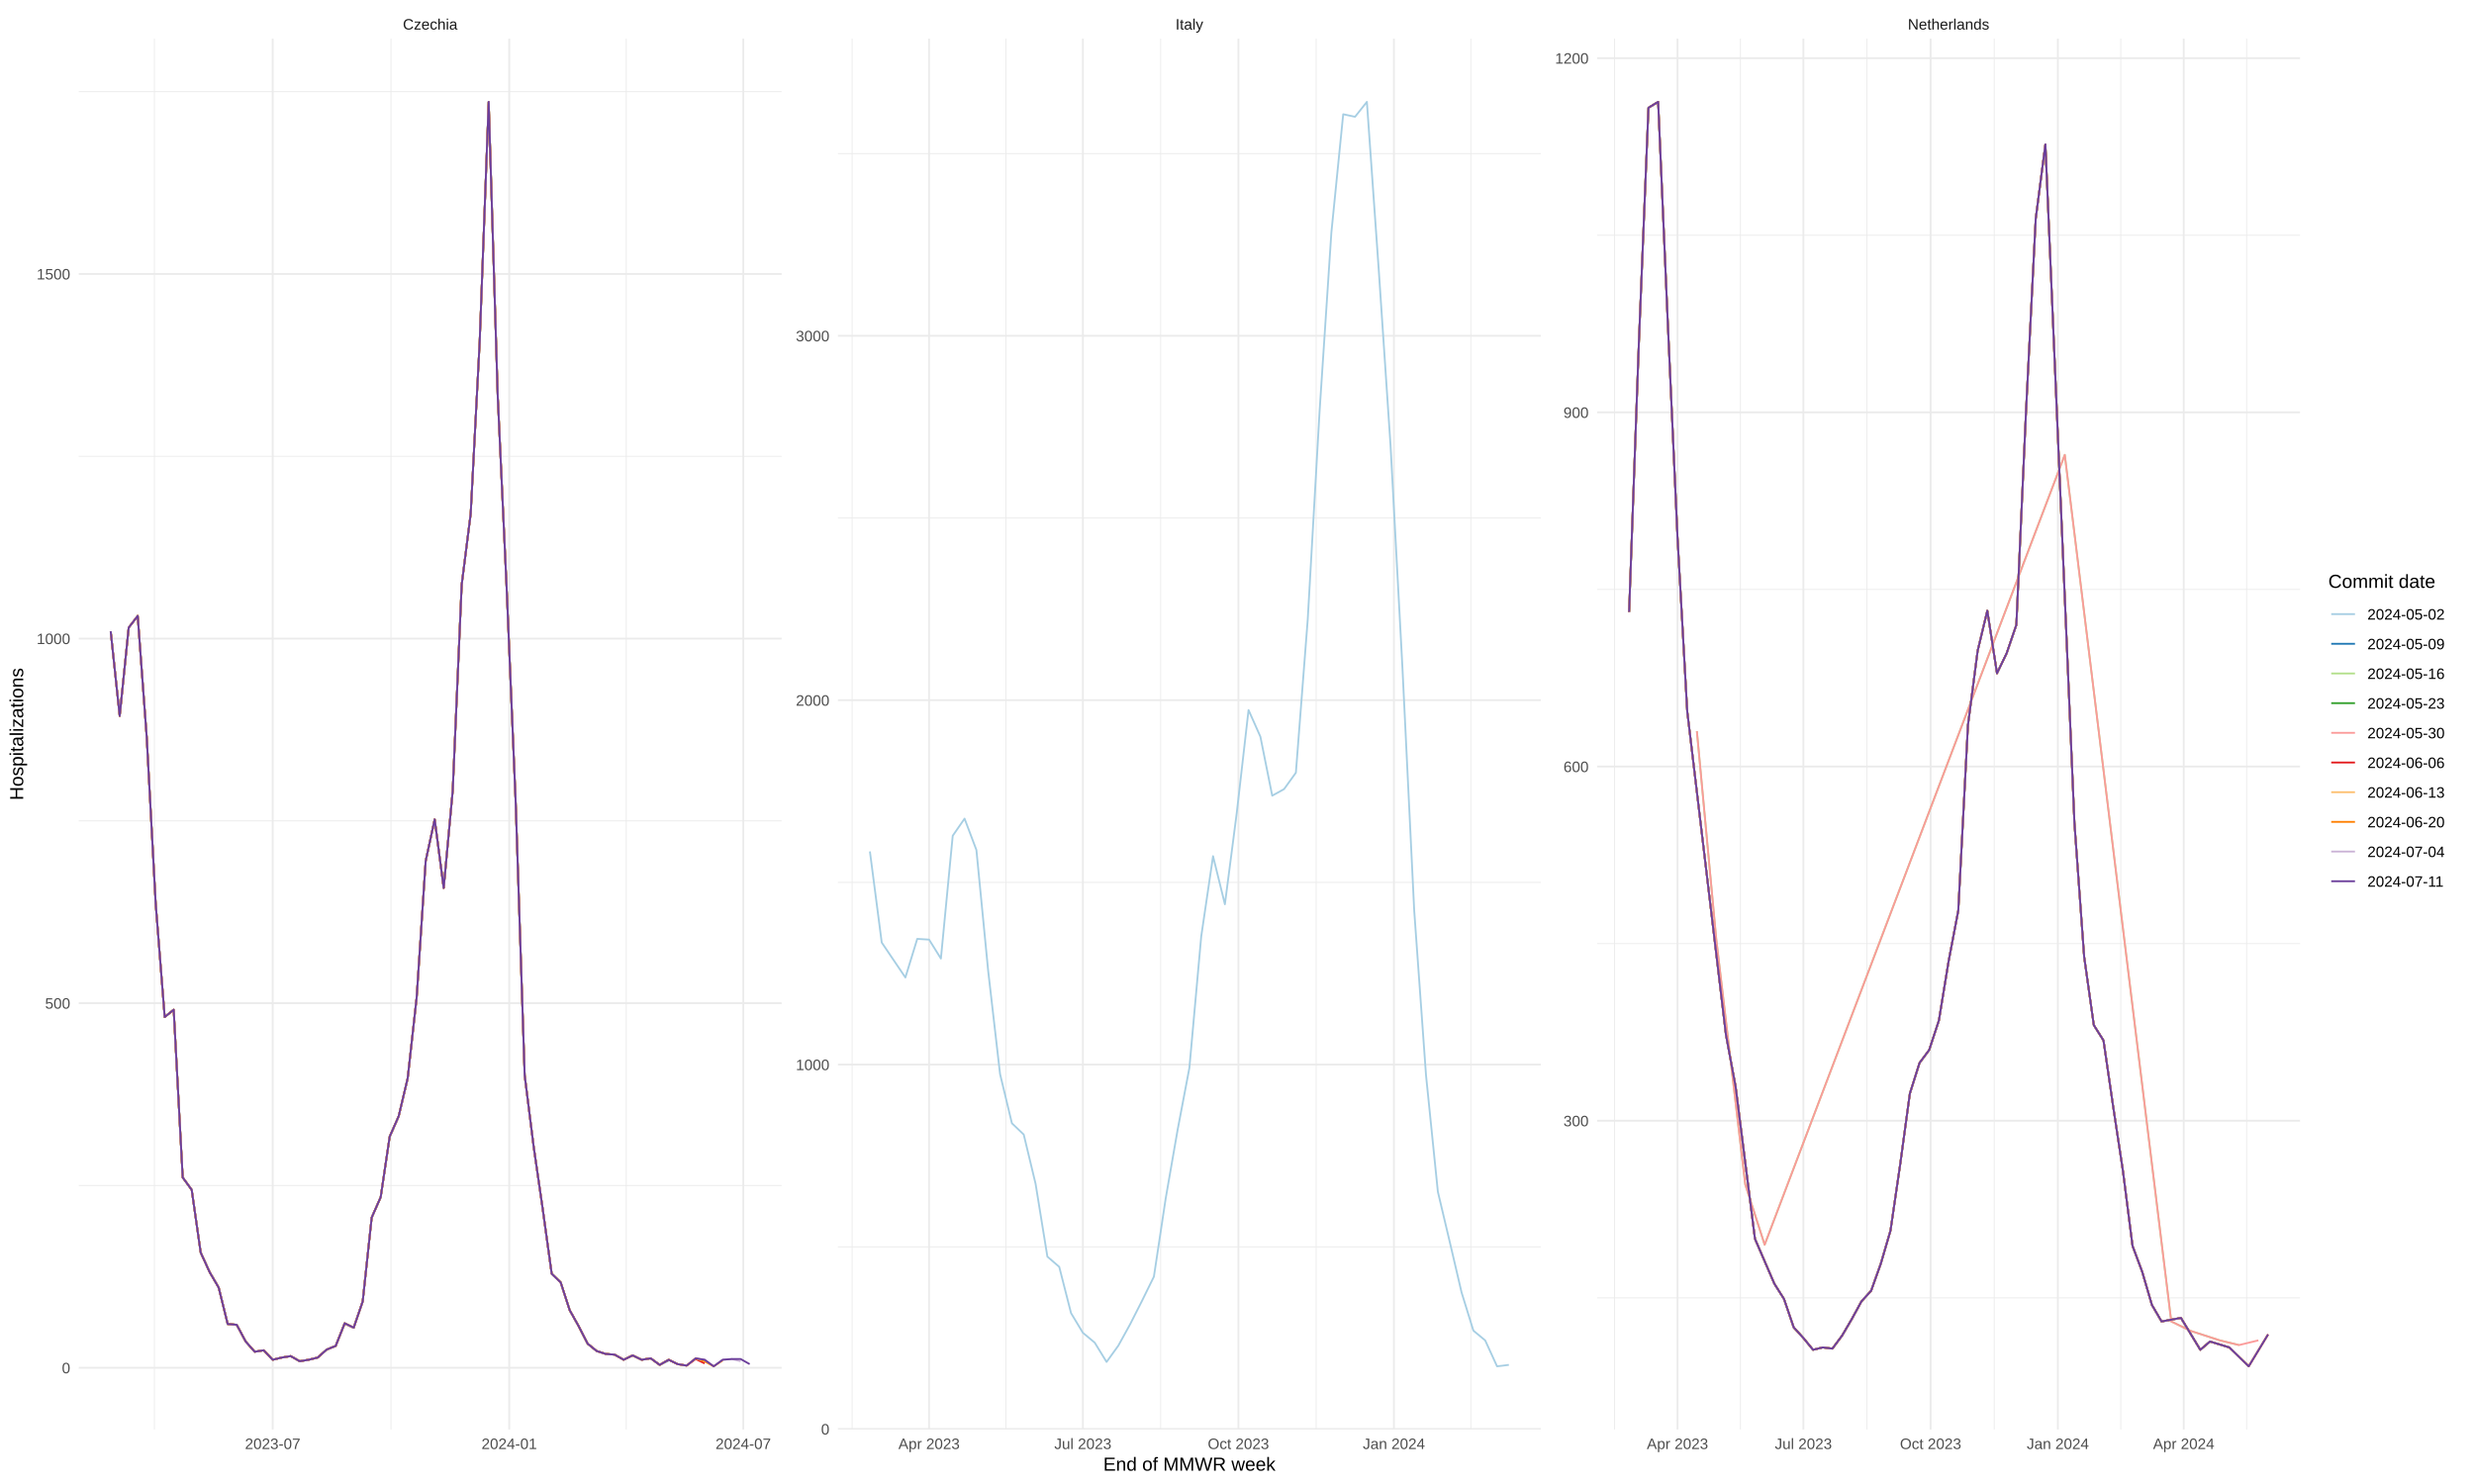
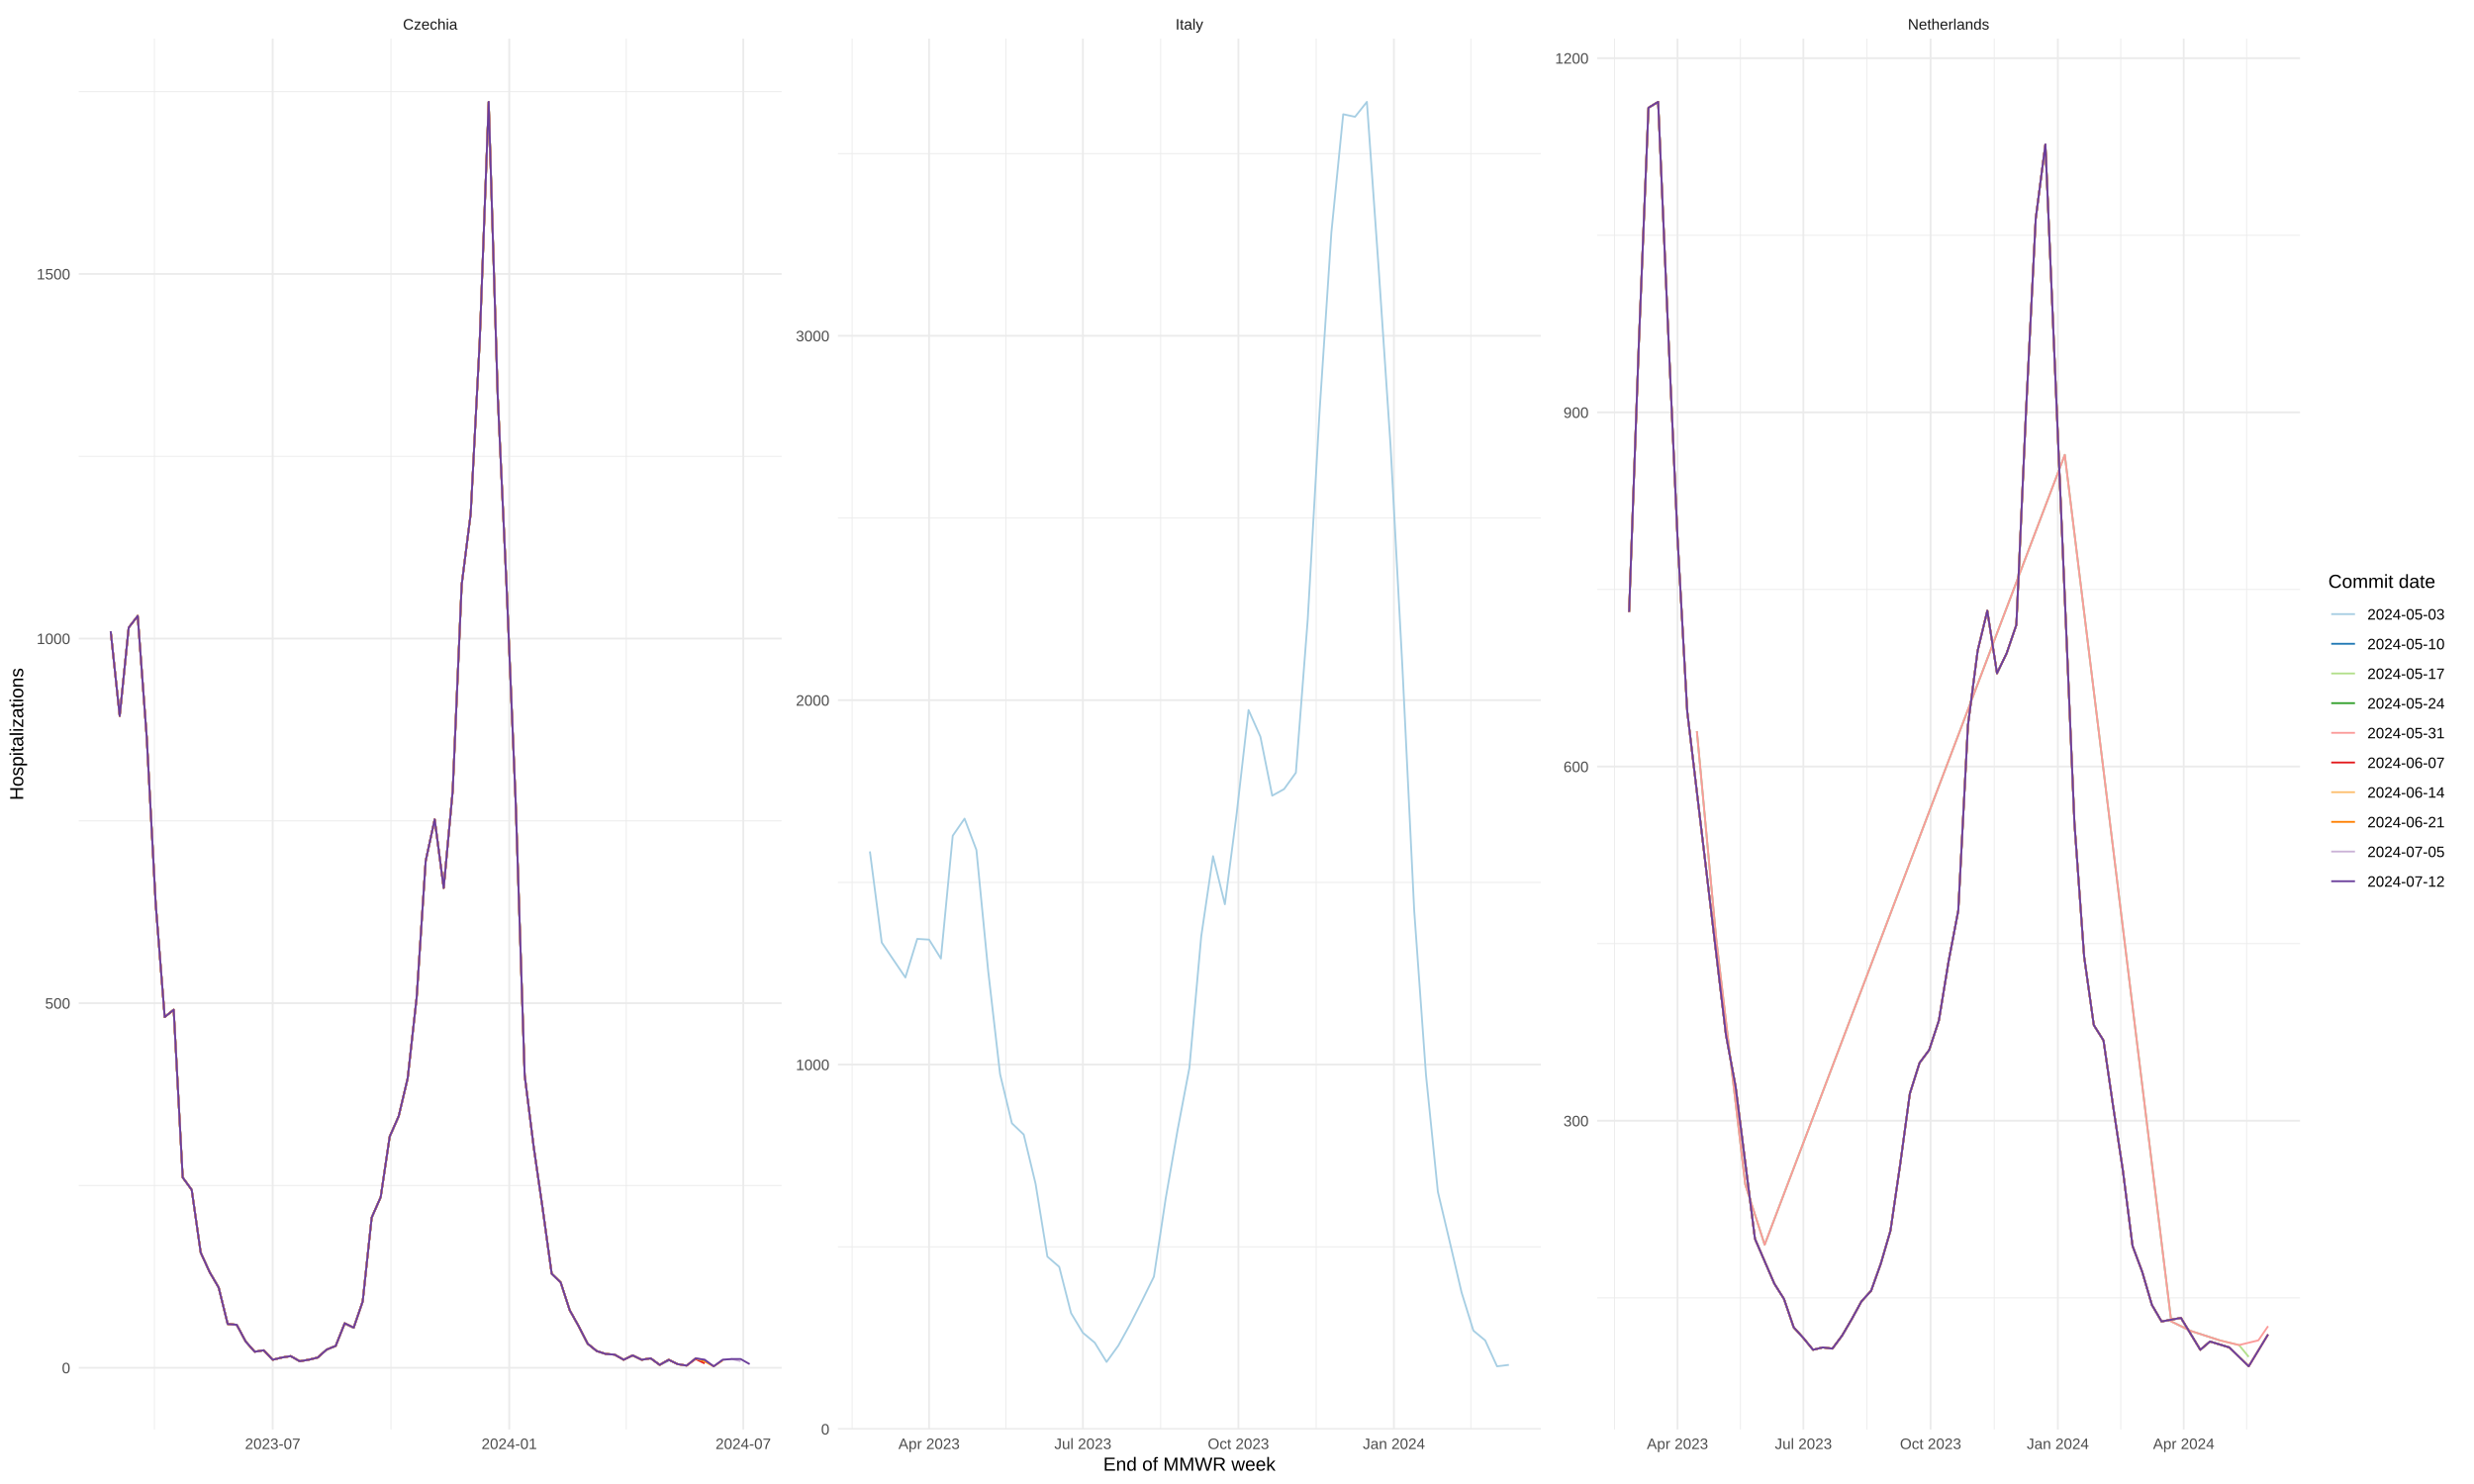
<svg xmlns="http://www.w3.org/2000/svg" class="svglite" width="1440.00pt" height="864.00pt" viewBox="0 0 1440.00 864.00">
  <defs>
    <style type="text/css">
    .svglite line, .svglite polyline, .svglite polygon, .svglite path, .svglite rect, .svglite circle {
      fill: none;
      stroke: #000000;
      stroke-linecap: round;
      stroke-linejoin: round;
      stroke-miterlimit: 10.00;
    }
    .svglite text {
      white-space: pre;
    }
  </style>
  </defs>
  <rect width="100%" height="100%" style="stroke: none; fill: none;" />
  <defs>
    <clipPath id="cpMC4wMHwxNDQwLjAwfDAuMDB8ODY0LjAw">
      <rect x="0.00" y="0.00" width="1440.00" height="864.00" />
    </clipPath>
  </defs>
  <g clip-path="url(#cpMC4wMHwxNDQwLjAwfDAuMDB8ODY0LjAw)">
</g>
  <defs>
    <clipPath id="cpNDUuODR8NDU0Ljk1fDIyLjQ5fDgzMi4yOQ==">
      <rect x="45.84" y="22.49" width="409.11" height="809.80" />
    </clipPath>
  </defs>
  <g clip-path="url(#cpNDUuODR8NDU0Ljk1fDIyLjQ5fDgzMi4yOQ==)">
    <polyline points="45.84,690.19 454.95,690.19 " style="stroke-width: 0.53; stroke: #EBEBEB; stroke-linecap: butt;" />
    <polyline points="45.84,477.92 454.95,477.92 " style="stroke-width: 0.53; stroke: #EBEBEB; stroke-linecap: butt;" />
    <polyline points="45.84,265.64 454.95,265.64 " style="stroke-width: 0.53; stroke: #EBEBEB; stroke-linecap: butt;" />
    <polyline points="45.84,53.36 454.95,53.36 " style="stroke-width: 0.53; stroke: #EBEBEB; stroke-linecap: butt;" />
    <polyline points="89.88,832.29 89.88,22.49 " style="stroke-width: 0.53; stroke: #EBEBEB; stroke-linecap: butt;" />
    <polyline points="227.57,832.29 227.57,22.49 " style="stroke-width: 0.53; stroke: #EBEBEB; stroke-linecap: butt;" />
    <polyline points="364.51,832.29 364.51,22.49 " style="stroke-width: 0.53; stroke: #EBEBEB; stroke-linecap: butt;" />
    <polyline points="45.84,796.33 454.95,796.33 " style="stroke-width: 1.07; stroke: #EBEBEB; stroke-linecap: butt;" />
    <polyline points="45.84,584.06 454.95,584.06 " style="stroke-width: 1.07; stroke: #EBEBEB; stroke-linecap: butt;" />
    <polyline points="45.84,371.78 454.95,371.78 " style="stroke-width: 1.07; stroke: #EBEBEB; stroke-linecap: butt;" />
    <polyline points="45.84,159.50 454.95,159.50 " style="stroke-width: 1.07; stroke: #EBEBEB; stroke-linecap: butt;" />
    <polyline points="158.72,832.29 158.72,22.49 " style="stroke-width: 1.07; stroke: #EBEBEB; stroke-linecap: butt;" />
    <polyline points="296.41,832.29 296.41,22.49 " style="stroke-width: 1.07; stroke: #EBEBEB; stroke-linecap: butt;" />
    <polyline points="432.61,832.29 432.61,22.49 " style="stroke-width: 1.07; stroke: #EBEBEB; stroke-linecap: butt;" />
    <polyline points="64.43,367.53 69.67,416.78 74.91,365.41 80.15,358.61 85.39,429.09 90.63,526.32 95.86,592.12 101.10,587.88 106.34,685.52 111.58,692.74 116.82,729.25 122.06,740.72 127.29,749.63 132.53,770.86 137.77,771.29 143.01,781.05 148.25,786.99 153.48,786.15 158.72,791.66 163.96,790.39 169.20,789.54 174.44,792.51 179.68,791.66 184.91,790.39 190.15,785.72 195.39,783.60 200.63,770.44 205.87,772.98 211.11,757.70 216.34,708.88 221.58,696.99 226.82,661.75 232.06,649.86 237.30,627.78 242.53,580.66 247.77,501.27 253.01,477.07 258.25,516.97 263.49,460.51 268.73,340.36 273.96,299.18 279.20,198.98 284.44,59.30 289.68,229.97 294.92,342.91 300.16,467.30 305.39,626.09 310.63,667.69 315.87,703.78 321.11,741.57 326.35,746.66 331.59,762.79 336.82,772.13 342.06,782.32 347.30,786.57 352.54,788.27 357.78,788.69 363.01,791.66 368.25,789.12 373.49,791.66 378.73,790.82 383.97,794.64 " style="stroke-width: 1.07; stroke: #A6CEE3; stroke-linecap: butt;" />
    <polyline points="64.43,367.53 69.67,416.78 74.91,365.41 80.15,358.61 85.39,429.09 90.63,526.32 95.86,592.12 101.10,587.88 106.34,685.52 111.58,692.74 116.82,729.25 122.06,740.72 127.29,749.63 132.53,770.86 137.77,771.29 143.01,781.05 148.25,786.99 153.48,786.15 158.72,791.66 163.96,790.39 169.20,789.54 174.44,792.51 179.68,791.66 184.91,790.39 190.15,785.72 195.39,783.60 200.63,770.44 205.87,772.98 211.11,757.70 216.34,708.88 221.58,696.99 226.82,661.75 232.06,649.86 237.30,627.78 242.53,580.66 247.77,501.27 253.01,477.07 258.25,516.97 263.49,460.51 268.73,340.36 273.96,299.18 279.20,198.98 284.44,59.30 289.68,229.97 294.92,342.91 300.16,467.30 305.39,626.09 310.63,667.69 315.87,703.78 321.11,741.57 326.35,746.66 331.59,762.79 336.82,772.13 342.06,782.32 347.30,786.57 352.54,788.27 357.78,788.69 363.01,791.66 368.25,789.12 373.49,791.66 378.73,790.82 383.97,794.64 389.21,792.09 " style="stroke-width: 1.07; stroke: #1F78B4; stroke-linecap: butt;" />
    <polyline points="64.43,367.53 69.67,416.78 74.91,365.41 80.15,358.61 85.39,429.09 90.63,526.32 95.86,592.12 101.10,587.88 106.34,685.52 111.58,692.74 116.82,729.25 122.06,740.72 127.29,749.63 132.53,770.86 137.77,771.29 143.01,781.05 148.25,786.99 153.48,786.15 158.72,791.66 163.96,790.39 169.20,789.54 174.44,792.51 179.68,791.66 184.91,790.39 190.15,785.72 195.39,783.60 200.63,770.44 205.87,772.98 211.11,757.70 216.34,708.88 221.58,696.99 226.82,661.75 232.06,649.86 237.30,627.78 242.53,580.66 247.77,501.27 253.01,477.07 258.25,516.97 263.49,460.51 268.73,340.36 273.96,299.18 279.20,198.98 284.44,59.30 289.68,229.97 294.92,342.91 300.16,467.30 305.39,626.09 310.63,667.69 315.87,703.78 321.11,741.57 326.35,746.66 331.59,762.79 336.82,772.13 342.06,782.32 347.30,786.57 352.54,788.27 357.78,788.69 363.01,791.66 368.25,789.12 373.49,791.66 378.73,790.82 383.97,794.64 389.21,791.66 394.44,794.21 " style="stroke-width: 1.07; stroke: #B2DF8A; stroke-linecap: butt;" />
    <polyline points="64.43,367.53 69.67,416.78 74.91,365.41 80.15,358.61 85.39,429.09 90.63,526.32 95.86,592.12 101.10,587.88 106.34,685.52 111.58,692.74 116.82,729.25 122.06,740.72 127.29,749.63 132.53,770.86 137.77,771.29 143.01,781.05 148.25,786.99 153.48,786.15 158.72,791.66 163.96,790.39 169.20,789.54 174.44,792.51 179.68,791.66 184.91,790.39 190.15,785.72 195.39,783.60 200.63,770.44 205.87,772.98 211.11,757.70 216.34,708.88 221.58,696.99 226.82,661.75 232.06,649.86 237.30,627.78 242.53,580.66 247.77,501.27 253.01,477.07 258.25,516.97 263.49,460.51 268.73,340.36 273.96,299.18 279.20,198.98 284.44,59.30 289.68,229.97 294.92,342.91 300.16,467.30 305.39,626.09 310.63,667.69 315.87,703.78 321.11,741.57 326.35,746.66 331.59,762.79 336.82,772.13 342.06,782.32 347.30,786.57 352.54,788.27 357.78,788.69 363.01,791.66 368.25,789.12 373.49,791.66 378.73,790.82 383.97,794.64 389.21,791.66 394.44,794.21 399.68,795.06 " style="stroke-width: 1.07; stroke: #33A02C; stroke-linecap: butt;" />
    <polyline points="64.43,367.53 69.67,416.78 74.91,365.41 80.15,358.61 85.39,429.09 90.63,526.32 95.86,592.12 101.10,587.88 106.34,685.52 111.58,692.74 116.82,729.25 122.06,740.72 127.29,749.63 132.53,770.86 137.77,771.29 143.01,781.05 148.25,786.99 153.48,786.15 158.72,791.66 163.96,790.39 169.20,789.54 174.44,792.51 179.68,791.66 184.91,790.39 190.15,785.72 195.39,783.60 200.63,770.44 205.87,772.98 211.11,757.70 216.34,708.88 221.58,696.99 226.82,661.75 232.06,649.86 237.30,627.78 242.53,580.66 247.77,501.27 253.01,477.07 258.25,516.97 263.49,460.51 268.73,340.36 273.96,299.18 279.20,198.98 284.44,59.30 289.68,229.97 294.92,342.91 300.16,467.30 305.39,626.09 310.63,667.69 315.87,703.78 321.11,741.57 326.35,746.66 331.59,762.79 336.82,772.13 342.06,782.32 347.30,786.57 352.54,788.27 357.78,788.69 363.01,791.66 368.25,789.12 373.49,791.66 378.73,790.82 383.97,794.64 389.21,791.66 394.44,794.21 399.68,795.06 404.92,791.24 " style="stroke-width: 1.07; stroke: #FB9A99; stroke-linecap: butt;" />
    <polyline points="64.43,367.53 69.67,416.78 74.91,365.41 80.15,358.61 85.39,429.09 90.63,526.32 95.86,592.12 101.10,587.88 106.34,685.52 111.58,692.74 116.82,729.25 122.06,740.72 127.29,749.63 132.53,770.86 137.77,771.29 143.01,781.05 148.25,786.99 153.48,786.15 158.72,791.66 163.96,790.39 169.20,789.54 174.44,792.51 179.68,791.66 184.91,790.39 190.15,785.72 195.39,783.60 200.63,770.44 205.87,772.98 211.11,757.70 216.34,708.88 221.58,696.99 226.82,661.75 232.06,649.86 237.30,627.78 242.53,580.66 247.77,501.27 253.01,477.07 258.25,516.97 263.49,460.51 268.73,340.36 273.96,299.18 279.20,198.98 284.44,59.30 289.68,229.97 294.92,342.91 300.16,467.30 305.39,626.09 310.63,667.69 315.87,703.78 321.11,741.57 326.35,746.66 331.59,762.79 336.82,772.13 342.06,782.32 347.30,786.57 352.54,788.27 357.78,788.69 363.01,791.66 368.25,789.12 373.49,791.66 378.73,790.82 383.97,794.64 389.21,791.66 394.44,794.21 399.68,795.06 404.92,791.24 410.16,793.79 " style="stroke-width: 1.07; stroke: #E31A1C; stroke-linecap: butt;" />
    <polyline points="64.43,367.53 69.67,416.78 74.91,365.41 80.15,358.61 85.39,429.09 90.63,526.32 95.86,592.12 101.10,587.88 106.34,685.52 111.58,692.74 116.82,729.25 122.06,740.72 127.29,749.63 132.53,770.86 137.77,771.29 143.01,781.05 148.25,786.99 153.48,786.15 158.72,791.66 163.96,790.39 169.20,789.54 174.44,792.51 179.68,791.66 184.91,790.39 190.15,785.72 195.39,783.60 200.63,770.44 205.87,772.98 211.11,757.70 216.34,708.88 221.58,696.99 226.82,661.75 232.06,649.86 237.30,627.78 242.53,580.66 247.77,501.27 253.01,477.07 258.25,516.97 263.49,460.51 268.73,340.36 273.96,299.18 279.20,198.98 284.44,59.30 289.68,229.97 294.92,342.91 300.16,467.30 305.39,626.09 310.63,667.69 315.87,703.78 321.11,741.57 326.35,746.66 331.59,762.79 336.82,772.13 342.06,782.32 347.30,786.57 352.54,788.27 357.78,788.69 363.01,791.66 368.25,789.12 373.49,791.66 378.73,790.82 383.97,794.64 389.21,791.66 394.44,794.21 399.68,795.06 404.92,790.82 410.16,792.51 415.40,795.49 " style="stroke-width: 1.07; stroke: #FDBF6F; stroke-linecap: butt;" />
    <polyline points="64.43,367.53 69.67,416.78 74.91,365.41 80.15,358.61 85.39,429.09 90.63,526.32 95.86,592.12 101.10,587.88 106.34,685.52 111.58,692.74 116.82,729.25 122.06,740.72 127.29,749.63 132.53,770.86 137.77,771.29 143.01,781.05 148.25,786.99 153.48,786.15 158.72,791.66 163.96,790.39 169.20,789.54 174.44,792.51 179.68,791.66 184.91,790.39 190.15,785.72 195.39,783.60 200.63,770.44 205.87,772.98 211.11,757.70 216.34,708.88 221.58,696.99 226.82,661.75 232.06,649.86 237.30,627.78 242.53,580.66 247.77,501.27 253.01,477.07 258.25,516.97 263.49,460.51 268.73,340.36 273.96,299.18 279.20,198.98 284.44,59.30 289.68,229.97 294.92,342.91 300.16,467.30 305.39,626.09 310.63,667.69 315.87,703.78 321.11,741.57 326.35,746.66 331.59,762.79 336.82,772.13 342.06,782.32 347.30,786.57 352.54,788.27 357.78,788.69 363.01,791.66 368.25,789.12 373.49,791.66 378.73,790.82 383.97,794.64 389.21,791.66 394.44,794.21 399.68,795.06 404.92,790.82 410.16,792.51 415.40,795.49 420.64,792.09 " style="stroke-width: 1.07; stroke: #FF7F00; stroke-linecap: butt;" />
    <polyline points="64.43,367.53 69.67,416.78 74.91,365.41 80.15,358.61 85.39,429.09 90.63,526.32 95.86,592.12 101.10,587.88 106.34,685.52 111.58,692.74 116.82,729.25 122.06,740.72 127.29,749.63 132.53,770.86 137.77,771.29 143.01,781.05 148.25,786.99 153.48,786.15 158.72,791.66 163.96,790.39 169.20,789.54 174.44,792.51 179.68,791.66 184.91,790.39 190.15,785.72 195.39,783.60 200.63,770.44 205.87,772.98 211.11,757.70 216.34,708.88 221.58,696.99 226.82,661.75 232.06,649.86 237.30,627.78 242.53,580.66 247.77,501.27 253.01,477.07 258.25,516.97 263.49,460.51 268.73,340.36 273.96,299.18 279.20,198.98 284.44,59.30 289.68,229.97 294.92,342.91 300.16,467.30 305.39,626.09 310.63,667.69 315.87,703.78 321.11,741.57 326.35,746.66 331.59,762.79 336.82,772.13 342.06,782.32 347.30,786.57 352.54,788.27 357.78,788.69 363.01,791.66 368.25,789.12 373.49,791.66 378.73,790.82 383.97,794.64 389.21,791.66 394.44,794.21 399.68,795.06 404.92,790.82 410.16,791.66 415.40,795.49 420.64,791.66 425.87,791.24 431.11,792.51 " style="stroke-width: 1.07; stroke: #CAB2D6; stroke-linecap: butt;" />
    <polyline points="64.43,367.53 69.67,416.78 74.91,365.41 80.15,358.61 85.39,429.09 90.63,526.32 95.86,592.12 101.10,587.88 106.34,685.52 111.58,692.74 116.82,729.25 122.06,740.72 127.29,749.63 132.53,770.86 137.77,771.29 143.01,781.05 148.25,786.99 153.48,786.15 158.72,791.66 163.96,790.39 169.20,789.54 174.44,792.51 179.68,791.66 184.91,790.39 190.15,785.72 195.39,783.60 200.63,770.44 205.87,772.98 211.11,757.70 216.34,708.88 221.58,696.99 226.82,661.75 232.06,649.86 237.30,627.78 242.53,580.66 247.77,501.27 253.01,477.07 258.25,516.97 263.49,460.51 268.73,340.36 273.96,299.18 279.20,198.98 284.44,59.30 289.68,229.97 294.92,342.91 300.16,467.30 305.39,626.09 310.63,667.69 315.87,703.78 321.11,741.57 326.35,746.66 331.59,762.79 336.82,772.13 342.06,782.32 347.30,786.57 352.54,788.27 357.78,788.69 363.01,791.66 368.25,789.12 373.49,791.66 378.73,790.82 383.97,794.64 389.21,791.66 394.44,794.21 399.68,795.06 404.92,790.82 410.16,791.66 415.40,795.49 420.64,791.66 425.87,791.24 431.11,791.24 436.35,794.21 " style="stroke-width: 1.07; stroke: #6A3D9A; stroke-linecap: butt;" />
  </g>
  <g clip-path="url(#cpMC4wMHwxNDQwLjAwfDAuMDB8ODY0LjAw)">
</g>
  <defs>
    <clipPath id="cpNDg3LjczfDg5Ni44NHwyMi40OXw4MzIuMjk=">
      <rect x="487.73" y="22.49" width="409.11" height="809.80" />
    </clipPath>
  </defs>
  <g clip-path="url(#cpNDg3LjczfDg5Ni44NHwyMi40OXw4MzIuMjk=)">
    <polyline points="487.73,725.90 896.84,725.90 " style="stroke-width: 0.53; stroke: #EBEBEB; stroke-linecap: butt;" />
    <polyline points="487.73,513.74 896.84,513.74 " style="stroke-width: 0.53; stroke: #EBEBEB; stroke-linecap: butt;" />
    <polyline points="487.73,301.58 896.84,301.58 " style="stroke-width: 0.53; stroke: #EBEBEB; stroke-linecap: butt;" />
    <polyline points="487.73,89.43 896.84,89.43 " style="stroke-width: 0.53; stroke: #EBEBEB; stroke-linecap: butt;" />
    <polyline points="496.00,832.29 496.00,22.49 " style="stroke-width: 0.53; stroke: #EBEBEB; stroke-linecap: butt;" />
    <polyline points="585.53,832.29 585.53,22.49 " style="stroke-width: 0.53; stroke: #EBEBEB; stroke-linecap: butt;" />
    <polyline points="675.56,832.29 675.56,22.49 " style="stroke-width: 0.53; stroke: #EBEBEB; stroke-linecap: butt;" />
    <polyline points="766.08,832.29 766.08,22.49 " style="stroke-width: 0.53; stroke: #EBEBEB; stroke-linecap: butt;" />
    <polyline points="856.11,832.29 856.11,22.49 " style="stroke-width: 0.53; stroke: #EBEBEB; stroke-linecap: butt;" />
    <polyline points="487.73,831.98 896.84,831.98 " style="stroke-width: 1.07; stroke: #EBEBEB; stroke-linecap: butt;" />
    <polyline points="487.73,619.82 896.84,619.82 " style="stroke-width: 1.07; stroke: #EBEBEB; stroke-linecap: butt;" />
    <polyline points="487.73,407.66 896.84,407.66 " style="stroke-width: 1.07; stroke: #EBEBEB; stroke-linecap: butt;" />
    <polyline points="487.73,195.50 896.84,195.50 " style="stroke-width: 1.07; stroke: #EBEBEB; stroke-linecap: butt;" />
    <polyline points="540.77,832.29 540.77,22.49 " style="stroke-width: 1.07; stroke: #EBEBEB; stroke-linecap: butt;" />
    <polyline points="630.30,832.29 630.30,22.49 " style="stroke-width: 1.07; stroke: #EBEBEB; stroke-linecap: butt;" />
    <polyline points="720.82,832.29 720.82,22.49 " style="stroke-width: 1.07; stroke: #EBEBEB; stroke-linecap: butt;" />
    <polyline points="811.34,832.29 811.34,22.49 " style="stroke-width: 1.07; stroke: #EBEBEB; stroke-linecap: butt;" />
    <polyline points="506.33,495.71 513.22,548.75 520.10,558.93 526.99,569.11 533.88,546.63 540.77,547.05 547.65,558.08 554.54,486.58 561.43,476.61 568.32,494.86 575.20,565.51 582.09,625.34 588.98,653.98 595.87,660.55 602.75,689.19 609.64,731.63 616.53,737.57 623.41,764.51 630.30,775.97 637.19,781.70 644.08,792.94 650.96,783.39 657.85,770.88 664.74,757.30 671.63,743.29 678.51,697.68 685.40,658.01 692.29,621.73 699.18,545.14 706.06,498.47 712.95,526.47 719.84,473.43 726.72,413.39 733.61,428.88 740.50,463.25 747.39,459.43 754.27,449.88 761.16,360.78 768.05,239.63 774.94,135.25 781.82,66.51 788.71,68.00 795.60,59.30 802.49,156.89 809.37,259.36 816.26,388.14 823.15,530.29 830.03,626.18 836.92,693.86 843.81,722.93 850.70,752.42 857.58,774.69 864.47,780.42 871.36,795.49 878.25,794.64 " style="stroke-width: 1.07; stroke: #A6CEE3; stroke-linecap: butt;" />
  </g>
  <g clip-path="url(#cpMC4wMHwxNDQwLjAwfDAuMDB8ODY0LjAw)">
</g>
  <defs>
    <clipPath id="cpOTI5LjYzfDEzMzguNzR8MjIuNDl8ODMyLjI5">
      <rect x="929.63" y="22.49" width="409.11" height="809.80" />
    </clipPath>
  </defs>
  <g clip-path="url(#cpOTI5LjYzfDEzMzguNzR8MjIuNDl8ODMyLjI5)">
    <polyline points="929.63,755.62 1338.74,755.62 " style="stroke-width: 0.53; stroke: #EBEBEB; stroke-linecap: butt;" />
    <polyline points="929.63,549.40 1338.74,549.40 " style="stroke-width: 0.53; stroke: #EBEBEB; stroke-linecap: butt;" />
    <polyline points="929.63,343.19 1338.74,343.19 " style="stroke-width: 0.53; stroke: #EBEBEB; stroke-linecap: butt;" />
    <polyline points="929.63,136.97 1338.74,136.97 " style="stroke-width: 0.53; stroke: #EBEBEB; stroke-linecap: butt;" />
    <polyline points="939.77,832.29 939.77,22.49 " style="stroke-width: 0.53; stroke: #EBEBEB; stroke-linecap: butt;" />
    <polyline points="1013.03,832.29 1013.03,22.49 " style="stroke-width: 0.53; stroke: #EBEBEB; stroke-linecap: butt;" />
    <polyline points="1086.69,832.29 1086.69,22.49 " style="stroke-width: 0.53; stroke: #EBEBEB; stroke-linecap: butt;" />
    <polyline points="1160.75,832.29 1160.75,22.49 " style="stroke-width: 0.53; stroke: #EBEBEB; stroke-linecap: butt;" />
    <polyline points="1234.41,832.29 1234.41,22.49 " style="stroke-width: 0.53; stroke: #EBEBEB; stroke-linecap: butt;" />
    <polyline points="1307.66,832.29 1307.66,22.49 " style="stroke-width: 0.53; stroke: #EBEBEB; stroke-linecap: butt;" />
    <polyline points="929.63,652.51 1338.74,652.51 " style="stroke-width: 1.07; stroke: #EBEBEB; stroke-linecap: butt;" />
    <polyline points="929.63,446.30 1338.74,446.30 " style="stroke-width: 1.07; stroke: #EBEBEB; stroke-linecap: butt;" />
    <polyline points="929.63,240.08 1338.74,240.08 " style="stroke-width: 1.07; stroke: #EBEBEB; stroke-linecap: butt;" />
    <polyline points="929.63,33.87 1338.74,33.87 " style="stroke-width: 1.07; stroke: #EBEBEB; stroke-linecap: butt;" />
    <polyline points="976.40,832.29 976.40,22.49 " style="stroke-width: 1.07; stroke: #EBEBEB; stroke-linecap: butt;" />
    <polyline points="1049.66,832.29 1049.66,22.49 " style="stroke-width: 1.07; stroke: #EBEBEB; stroke-linecap: butt;" />
    <polyline points="1123.72,832.29 1123.72,22.49 " style="stroke-width: 1.07; stroke: #EBEBEB; stroke-linecap: butt;" />
    <polyline points="1197.78,832.29 1197.78,22.49 " style="stroke-width: 1.07; stroke: #EBEBEB; stroke-linecap: butt;" />
    <polyline points="1271.04,832.29 1271.04,22.49 " style="stroke-width: 1.07; stroke: #EBEBEB; stroke-linecap: butt;" />
-     <polyline points="948.23,356.25 953.86,200.90 959.50,62.74 965.13,59.30 970.77,188.53 976.40,312.94 982.04,413.99 993.31,508.16 1004.58,602.33 1010.21,632.58 1021.48,721.25 1032.75,747.37 1038.39,756.30 1044.02,772.80 1049.66,778.99 1055.29,785.86 1060.93,784.49 1066.56,785.17 1072.20,777.61 1077.83,767.99 1083.47,757.68 1089.10,751.49 1094.74,735.68 1100.37,716.44 1106.01,677.94 1111.64,636.70 1117.28,618.83 1122.91,611.27 1128.55,594.08 1134.18,559.71 1139.82,530.16 1145.45,422.24 1151.09,378.93 1156.72,355.56 1162.36,391.99 1167.99,380.31 1173.63,363.81 1179.26,239.39 1184.90,127.35 1190.53,84.05 1207.44,479.29 1213.08,556.96 1218.71,596.83 1224.35,605.77 1229.98,644.26 1235.62,681.38 1241.25,725.37 1246.89,740.50 1252.52,759.74 1258.16,769.37 1269.43,767.30 1280.70,785.86 1286.33,781.05 " style="stroke-width: 1.07; stroke: #A6CEE3; stroke-linecap: butt;" />
+     <polyline points="987.67,425.67 998.94,546.65 1015.85,689.63 1027.12,724.69 1201.81,264.83 1263.79,769.37 1275.06,774.86 1291.97,780.36 " style="stroke-width: 1.07; stroke: #A6CEE3; stroke-linecap: butt;" />
    <polyline points="948.23,356.25 953.86,200.90 959.50,62.74 965.13,59.30 970.77,188.53 976.40,312.94 982.04,413.99 993.31,508.16 1004.58,602.33 1010.21,632.58 1021.48,721.25 1032.75,747.37 1038.39,756.30 1044.02,772.80 1049.66,778.99 1055.29,785.86 1060.93,784.49 1066.56,785.17 1072.20,777.61 1077.83,767.99 1083.47,757.68 1089.10,751.49 1094.74,735.68 1100.37,716.44 1106.01,677.94 1111.64,636.70 1117.28,618.83 1122.91,611.27 1128.55,594.08 1134.18,559.71 1139.82,530.16 1145.45,422.24 1151.09,378.93 1156.72,355.56 1162.36,391.99 1167.99,380.31 1173.63,363.81 1179.26,239.39 1184.90,127.35 1190.53,84.05 1207.44,479.29 1213.08,556.96 1218.71,596.83 1224.35,605.77 1229.98,644.26 1235.62,681.38 1241.25,725.37 1246.89,740.50 1252.52,759.74 1258.16,769.37 1269.43,767.30 1280.70,785.86 1286.33,781.05 1297.60,784.49 " style="stroke-width: 1.07; stroke: #1F78B4; stroke-linecap: butt;" />
-     <polyline points="987.67,425.67 998.94,546.65 1015.85,689.63 1027.12,724.69 1201.81,264.83 1263.79,769.37 1275.06,774.86 1291.97,780.36 1303.24,783.11 " style="stroke-width: 1.07; stroke: #B2DF8A; stroke-linecap: butt;" />
+     <polyline points="987.67,425.67 998.94,546.65 1015.85,689.63 1027.12,724.69 1201.81,264.83 1263.79,769.37 1275.06,774.86 1291.97,780.36 1303.24,783.11 1308.87,789.99 " style="stroke-width: 1.07; stroke: #B2DF8A; stroke-linecap: butt;" />
    <polyline points="948.23,356.25 953.86,200.90 959.50,62.74 965.13,59.30 970.77,188.53 976.40,312.94 982.04,413.99 993.31,508.16 1004.58,602.33 1010.21,632.58 1021.48,721.25 1032.75,747.37 1038.39,756.30 1044.02,772.80 1049.66,778.99 1055.29,785.86 1060.93,784.49 1066.56,785.17 1072.20,777.61 1077.83,767.99 1083.47,757.68 1089.10,751.49 1094.74,735.68 1100.37,716.44 1106.01,677.94 1111.64,636.70 1117.28,618.83 1122.91,611.27 1128.55,594.08 1134.18,559.71 1139.82,530.16 1145.45,422.24 1151.09,378.93 1156.72,355.56 1162.36,391.99 1167.99,380.31 1173.63,363.81 1179.26,239.39 1184.90,127.35 1190.53,84.05 1207.44,479.29 1213.08,556.96 1218.71,596.83 1224.35,605.77 1229.98,644.26 1235.62,681.38 1241.25,725.37 1246.89,740.50 1252.52,759.74 1258.16,769.37 1269.43,767.30 1280.70,785.86 1286.33,781.05 1297.60,784.49 1308.87,795.49 " style="stroke-width: 1.07; stroke: #33A02C; stroke-linecap: butt;" />
-     <polyline points="987.67,425.67 998.94,546.65 1015.85,689.63 1027.12,724.69 1201.81,264.83 1263.79,769.37 1275.06,774.86 1291.97,780.36 1303.24,783.11 1314.51,780.36 " style="stroke-width: 1.07; stroke: #FB9A99; stroke-linecap: butt;" />
+     <polyline points="987.67,425.67 998.94,546.65 1015.85,689.63 1027.12,724.69 1201.81,264.83 1263.79,769.37 1275.06,774.86 1291.97,780.36 1303.24,783.11 1314.51,780.36 1320.14,772.11 " style="stroke-width: 1.07; stroke: #FB9A99; stroke-linecap: butt;" />
    <polyline points="948.23,356.25 953.86,200.90 959.50,62.74 965.13,59.30 970.77,188.53 976.40,312.94 982.04,413.99 993.31,508.16 1004.58,602.33 1010.21,632.58 1021.48,721.25 1032.75,747.37 1038.39,756.30 1044.02,772.80 1049.66,778.99 1055.29,785.86 1060.93,784.49 1066.56,785.17 1072.20,777.61 1077.83,767.99 1083.47,757.68 1089.10,751.49 1094.74,735.68 1100.37,716.44 1106.01,677.94 1111.64,636.70 1117.28,618.83 1122.91,611.27 1128.55,594.08 1134.18,559.71 1139.82,530.16 1145.45,422.24 1151.09,378.93 1156.72,355.56 1162.36,391.99 1167.99,380.31 1173.63,363.81 1179.26,239.39 1184.90,127.35 1190.53,84.05 1207.44,479.29 1213.08,556.96 1218.71,596.83 1224.35,605.77 1229.98,644.26 1235.62,681.38 1241.25,725.37 1246.89,740.50 1252.52,759.74 1258.16,769.37 1269.43,767.30 1280.70,785.86 1286.33,781.05 1297.60,784.49 1308.87,795.49 1320.14,776.93 " style="stroke-width: 1.07; stroke: #E31A1C; stroke-linecap: butt;" />
    <polyline points="948.23,356.25 953.86,200.90 959.50,62.74 965.13,59.30 970.77,188.53 976.40,312.94 982.04,413.99 993.31,508.16 1004.58,602.33 1010.21,632.58 1021.48,721.25 1032.75,747.37 1038.39,756.30 1044.02,772.80 1049.66,778.99 1055.29,785.86 1060.93,784.49 1066.56,785.17 1072.20,777.61 1077.83,767.99 1083.47,757.68 1089.10,751.49 1094.74,735.68 1100.37,716.44 1106.01,677.94 1111.64,636.70 1117.28,618.83 1122.91,611.27 1128.55,594.08 1134.18,559.71 1139.82,530.16 1145.45,422.24 1151.09,378.93 1156.72,355.56 1162.36,391.99 1167.99,380.31 1173.63,363.81 1179.26,239.39 1184.90,127.35 1190.53,84.05 1207.44,479.29 1213.08,556.96 1218.71,596.83 1224.35,605.77 1229.98,644.26 1235.62,681.38 1241.25,725.37 1246.89,740.50 1252.52,759.74 1258.16,769.37 1269.43,767.30 1280.70,785.86 1286.33,781.05 1297.60,784.49 1308.87,795.49 1320.14,776.93 " style="stroke-width: 1.07; stroke: #FDBF6F; stroke-linecap: butt;" />
    <polyline points="948.23,356.25 953.86,200.90 959.50,62.74 965.13,59.30 970.77,188.53 976.40,312.94 982.04,413.99 993.31,508.16 1004.58,602.33 1010.21,632.58 1021.48,721.25 1032.75,747.37 1038.39,756.30 1044.02,772.80 1049.66,778.99 1055.29,785.86 1060.93,784.49 1066.56,785.17 1072.20,777.61 1077.83,767.99 1083.47,757.68 1089.10,751.49 1094.74,735.68 1100.37,716.44 1106.01,677.94 1111.64,636.70 1117.28,618.83 1122.91,611.27 1128.55,594.08 1134.18,559.71 1139.82,530.16 1145.45,422.24 1151.09,378.93 1156.72,355.56 1162.36,391.99 1167.99,380.31 1173.63,363.81 1179.26,239.39 1184.90,127.35 1190.53,84.05 1207.44,479.29 1213.08,556.96 1218.71,596.83 1224.35,605.77 1229.98,644.26 1235.62,681.38 1241.25,725.37 1246.89,740.50 1252.52,759.74 1258.16,769.37 1269.43,767.30 1280.70,785.86 1286.33,781.05 1297.60,784.49 1308.87,795.49 1320.14,776.93 " style="stroke-width: 1.07; stroke: #FF7F00; stroke-linecap: butt;" />
    <polyline points="948.23,356.25 953.86,200.90 959.50,62.74 965.13,59.30 970.77,188.53 976.40,312.94 982.04,413.99 993.31,508.16 1004.58,602.33 1010.21,632.58 1021.48,721.25 1032.75,747.37 1038.39,756.30 1044.02,772.80 1049.66,778.99 1055.29,785.86 1060.93,784.49 1066.56,785.17 1072.20,777.61 1077.83,767.99 1083.47,757.68 1089.10,751.49 1094.74,735.68 1100.37,716.44 1106.01,677.94 1111.64,636.70 1117.28,618.83 1122.91,611.27 1128.55,594.08 1134.18,559.71 1139.82,530.16 1145.45,422.24 1151.09,378.93 1156.72,355.56 1162.36,391.99 1167.99,380.31 1173.63,363.81 1179.26,239.39 1184.90,127.35 1190.53,84.05 1207.44,479.29 1213.08,556.96 1218.71,596.83 1224.35,605.77 1229.98,644.26 1235.62,681.38 1241.25,725.37 1246.89,740.50 1252.52,759.74 1258.16,769.37 1269.43,767.30 1280.70,785.86 1286.33,781.05 1297.60,784.49 1308.87,795.49 1320.14,776.93 " style="stroke-width: 1.07; stroke: #CAB2D6; stroke-linecap: butt;" />
    <polyline points="948.23,356.25 953.86,200.90 959.50,62.74 965.13,59.30 970.77,188.53 976.40,312.94 982.04,413.99 993.31,508.16 1004.58,602.33 1010.21,632.58 1021.48,721.25 1032.75,747.37 1038.39,756.30 1044.02,772.80 1049.66,778.99 1055.29,785.86 1060.93,784.49 1066.56,785.17 1072.20,777.61 1077.83,767.99 1083.47,757.68 1089.10,751.49 1094.74,735.68 1100.37,716.44 1106.01,677.94 1111.64,636.70 1117.28,618.83 1122.91,611.27 1128.55,594.08 1134.18,559.71 1139.82,530.16 1145.45,422.24 1151.09,378.93 1156.72,355.56 1162.36,391.99 1167.99,380.31 1173.63,363.81 1179.26,239.39 1184.90,127.35 1190.53,84.05 1207.44,479.29 1213.08,556.96 1218.71,596.83 1224.35,605.77 1229.98,644.26 1235.62,681.38 1241.25,725.37 1246.89,740.50 1252.52,759.74 1258.16,769.37 1269.43,767.30 1280.70,785.86 1286.33,781.05 1297.60,784.49 1308.87,795.49 1320.14,776.93 " style="stroke-width: 1.07; stroke: #6A3D9A; stroke-linecap: butt;" />
  </g>
  <g clip-path="url(#cpMC4wMHwxNDQwLjAwfDAuMDB8ODY0LjAw)">
</g>
  <defs>
    <clipPath id="cpNDUuODR8NDU0Ljk1fDUuNDh8MjIuNDk=">
      <rect x="45.84" y="5.48" width="409.11" height="17.01" />
    </clipPath>
  </defs>
  <g clip-path="url(#cpNDUuODR8NDU0Ljk1fDUuNDh8MjIuNDk=)">
    <text x="250.39" y="17.19" text-anchor="middle" style="font-size: 8.80px;fill: #1A1A1A; font-family: &quot;Liberation Sans&quot;;" textLength="34.42px" lengthAdjust="spacingAndGlyphs">Czechia</text>
  </g>
  <g clip-path="url(#cpMC4wMHwxNDQwLjAwfDAuMDB8ODY0LjAw)">
</g>
  <defs>
    <clipPath id="cpNDg3LjczfDg5Ni44NHw1LjQ4fDIyLjQ5">
      <rect x="487.73" y="5.48" width="409.11" height="17.01" />
    </clipPath>
  </defs>
  <g clip-path="url(#cpNDg3LjczfDg5Ni44NHw1LjQ4fDIyLjQ5)">
    <text x="692.29" y="17.19" text-anchor="middle" style="font-size: 8.80px;fill: #1A1A1A; font-family: &quot;Liberation Sans&quot;;" textLength="19.09px" lengthAdjust="spacingAndGlyphs">Italy</text>
  </g>
  <g clip-path="url(#cpMC4wMHwxNDQwLjAwfDAuMDB8ODY0LjAw)">
</g>
  <defs>
    <clipPath id="cpOTI5LjYzfDEzMzguNzR8NS40OHwyMi40OQ==">
      <rect x="929.63" y="5.48" width="409.11" height="17.01" />
    </clipPath>
  </defs>
  <g clip-path="url(#cpOTI5LjYzfDEzMzguNzR8NS40OHwyMi40OQ==)">
    <text x="1134.18" y="17.19" text-anchor="middle" style="font-size: 8.80px;fill: #1A1A1A; font-family: &quot;Liberation Sans&quot;;" textLength="53.63px" lengthAdjust="spacingAndGlyphs">Netherlands</text>
  </g>
  <g clip-path="url(#cpMC4wMHwxNDQwLjAwfDAuMDB8ODY0LjAw)">
    <text x="158.72" y="843.64" text-anchor="middle" style="font-size: 8.80px;fill: #4D4D4D; font-family: &quot;Liberation Sans&quot;;" textLength="36.74px" lengthAdjust="spacingAndGlyphs">2023-07</text>
    <text x="296.41" y="843.64" text-anchor="middle" style="font-size: 8.80px;fill: #4D4D4D; font-family: &quot;Liberation Sans&quot;;" textLength="36.74px" lengthAdjust="spacingAndGlyphs">2024-01</text>
    <text x="432.61" y="843.64" text-anchor="middle" style="font-size: 8.80px;fill: #4D4D4D; font-family: &quot;Liberation Sans&quot;;" textLength="36.74px" lengthAdjust="spacingAndGlyphs">2024-07</text>
    <text x="540.77" y="843.64" text-anchor="middle" style="font-size: 8.80px;fill: #4D4D4D; font-family: &quot;Liberation Sans&quot;;" textLength="40.39px" lengthAdjust="spacingAndGlyphs">Apr 2023</text>
    <text x="630.30" y="843.64" text-anchor="middle" style="font-size: 8.80px;fill: #4D4D4D; font-family: &quot;Liberation Sans&quot;;" textLength="35.78px" lengthAdjust="spacingAndGlyphs">Jul 2023</text>
    <text x="720.82" y="843.64" text-anchor="middle" style="font-size: 8.80px;fill: #4D4D4D; font-family: &quot;Liberation Sans&quot;;" textLength="40.38px" lengthAdjust="spacingAndGlyphs">Oct 2023</text>
    <text x="811.34" y="843.64" text-anchor="middle" style="font-size: 8.80px;fill: #4D4D4D; font-family: &quot;Liberation Sans&quot;;" textLength="38.73px" lengthAdjust="spacingAndGlyphs">Jan 2024</text>
    <text x="976.40" y="843.64" text-anchor="middle" style="font-size: 8.80px;fill: #4D4D4D; font-family: &quot;Liberation Sans&quot;;" textLength="40.39px" lengthAdjust="spacingAndGlyphs">Apr 2023</text>
    <text x="1049.66" y="843.64" text-anchor="middle" style="font-size: 8.80px;fill: #4D4D4D; font-family: &quot;Liberation Sans&quot;;" textLength="35.78px" lengthAdjust="spacingAndGlyphs">Jul 2023</text>
    <text x="1123.72" y="843.64" text-anchor="middle" style="font-size: 8.80px;fill: #4D4D4D; font-family: &quot;Liberation Sans&quot;;" textLength="40.38px" lengthAdjust="spacingAndGlyphs">Oct 2023</text>
    <text x="1197.78" y="843.64" text-anchor="middle" style="font-size: 8.80px;fill: #4D4D4D; font-family: &quot;Liberation Sans&quot;;" textLength="38.73px" lengthAdjust="spacingAndGlyphs">Jan 2024</text>
    <text x="1271.04" y="843.64" text-anchor="middle" style="font-size: 8.80px;fill: #4D4D4D; font-family: &quot;Liberation Sans&quot;;" textLength="40.39px" lengthAdjust="spacingAndGlyphs">Apr 2024</text>
    <text x="924.70" y="655.72" text-anchor="end" style="font-size: 8.80px;fill: #4D4D4D; font-family: &quot;Liberation Sans&quot;;" textLength="16.78px" lengthAdjust="spacingAndGlyphs">300</text>
    <text x="924.70" y="449.50" text-anchor="end" style="font-size: 8.80px;fill: #4D4D4D; font-family: &quot;Liberation Sans&quot;;" textLength="16.78px" lengthAdjust="spacingAndGlyphs">600</text>
    <text x="924.70" y="243.29" text-anchor="end" style="font-size: 8.80px;fill: #4D4D4D; font-family: &quot;Liberation Sans&quot;;" textLength="16.78px" lengthAdjust="spacingAndGlyphs">900</text>
    <text x="924.70" y="37.07" text-anchor="end" style="font-size: 8.80px;fill: #4D4D4D; font-family: &quot;Liberation Sans&quot;;" textLength="22.38px" lengthAdjust="spacingAndGlyphs">1200</text>
    <text x="482.80" y="835.18" text-anchor="end" style="font-size: 8.80px;fill: #4D4D4D; font-family: &quot;Liberation Sans&quot;;" textLength="5.59px" lengthAdjust="spacingAndGlyphs">0</text>
    <text x="482.80" y="623.03" text-anchor="end" style="font-size: 8.80px;fill: #4D4D4D; font-family: &quot;Liberation Sans&quot;;" textLength="22.38px" lengthAdjust="spacingAndGlyphs">1000</text>
    <text x="482.80" y="410.87" text-anchor="end" style="font-size: 8.80px;fill: #4D4D4D; font-family: &quot;Liberation Sans&quot;;" textLength="22.38px" lengthAdjust="spacingAndGlyphs">2000</text>
    <text x="482.80" y="198.71" text-anchor="end" style="font-size: 8.80px;fill: #4D4D4D; font-family: &quot;Liberation Sans&quot;;" textLength="22.38px" lengthAdjust="spacingAndGlyphs">3000</text>
    <text x="40.91" y="799.54" text-anchor="end" style="font-size: 8.80px;fill: #4D4D4D; font-family: &quot;Liberation Sans&quot;;" textLength="5.59px" lengthAdjust="spacingAndGlyphs">0</text>
    <text x="40.91" y="587.26" text-anchor="end" style="font-size: 8.80px;fill: #4D4D4D; font-family: &quot;Liberation Sans&quot;;" textLength="16.78px" lengthAdjust="spacingAndGlyphs">500</text>
    <text x="40.91" y="374.98" text-anchor="end" style="font-size: 8.80px;fill: #4D4D4D; font-family: &quot;Liberation Sans&quot;;" textLength="22.38px" lengthAdjust="spacingAndGlyphs">1000</text>
    <text x="40.91" y="162.70" text-anchor="end" style="font-size: 8.80px;fill: #4D4D4D; font-family: &quot;Liberation Sans&quot;;" textLength="22.38px" lengthAdjust="spacingAndGlyphs">1500</text>
    <text x="692.29" y="856.23" text-anchor="middle" style="font-size: 11.00px; font-family: &quot;Liberation Sans&quot;;" textLength="108.42px" lengthAdjust="spacingAndGlyphs">End of MMWR week</text>
    <text transform="translate(13.50,427.39) rotate(-90)" text-anchor="middle" style="font-size: 11.00px; font-family: &quot;Liberation Sans&quot;;" textLength="87.27px" lengthAdjust="spacingAndGlyphs">Hospitalizations</text>
    <text x="1355.18" y="342.26" style="font-size: 11.00px; font-family: &quot;Liberation Sans&quot;;" textLength="71.52px" lengthAdjust="spacingAndGlyphs">Commit date</text>
    <line x1="1356.90" y1="357.53" x2="1370.73" y2="357.53" style="stroke-width: 1.07; stroke: #A6CEE3; stroke-linecap: butt;" />
    <line x1="1356.90" y1="374.81" x2="1370.73" y2="374.81" style="stroke-width: 1.07; stroke: #1F78B4; stroke-linecap: butt;" />
    <line x1="1356.90" y1="392.09" x2="1370.73" y2="392.09" style="stroke-width: 1.07; stroke: #B2DF8A; stroke-linecap: butt;" />
    <line x1="1356.90" y1="409.37" x2="1370.73" y2="409.37" style="stroke-width: 1.07; stroke: #33A02C; stroke-linecap: butt;" />
    <line x1="1356.90" y1="426.65" x2="1370.73" y2="426.65" style="stroke-width: 1.07; stroke: #FB9A99; stroke-linecap: butt;" />
    <line x1="1356.90" y1="443.93" x2="1370.73" y2="443.93" style="stroke-width: 1.07; stroke: #E31A1C; stroke-linecap: butt;" />
    <line x1="1356.90" y1="461.21" x2="1370.73" y2="461.21" style="stroke-width: 1.07; stroke: #FDBF6F; stroke-linecap: butt;" />
    <line x1="1356.90" y1="478.49" x2="1370.73" y2="478.49" style="stroke-width: 1.07; stroke: #FF7F00; stroke-linecap: butt;" />
    <line x1="1356.90" y1="495.77" x2="1370.73" y2="495.77" style="stroke-width: 1.07; stroke: #CAB2D6; stroke-linecap: butt;" />
    <line x1="1356.90" y1="513.05" x2="1370.73" y2="513.05" style="stroke-width: 1.07; stroke: #6A3D9A; stroke-linecap: butt;" />
-     <text x="1377.94" y="360.74" style="font-size: 8.80px; font-family: &quot;Liberation Sans&quot;;" textLength="51.11px" lengthAdjust="spacingAndGlyphs">2024-05-02</text>
-     <text x="1377.94" y="378.02" style="font-size: 8.80px; font-family: &quot;Liberation Sans&quot;;" textLength="51.11px" lengthAdjust="spacingAndGlyphs">2024-05-09</text>
-     <text x="1377.94" y="395.30" style="font-size: 8.80px; font-family: &quot;Liberation Sans&quot;;" textLength="51.11px" lengthAdjust="spacingAndGlyphs">2024-05-16</text>
-     <text x="1377.94" y="412.58" style="font-size: 8.80px; font-family: &quot;Liberation Sans&quot;;" textLength="51.11px" lengthAdjust="spacingAndGlyphs">2024-05-23</text>
-     <text x="1377.94" y="429.86" style="font-size: 8.80px; font-family: &quot;Liberation Sans&quot;;" textLength="51.11px" lengthAdjust="spacingAndGlyphs">2024-05-30</text>
-     <text x="1377.94" y="447.14" style="font-size: 8.80px; font-family: &quot;Liberation Sans&quot;;" textLength="51.11px" lengthAdjust="spacingAndGlyphs">2024-06-06</text>
-     <text x="1377.94" y="464.42" style="font-size: 8.80px; font-family: &quot;Liberation Sans&quot;;" textLength="51.11px" lengthAdjust="spacingAndGlyphs">2024-06-13</text>
-     <text x="1377.94" y="481.70" style="font-size: 8.80px; font-family: &quot;Liberation Sans&quot;;" textLength="51.11px" lengthAdjust="spacingAndGlyphs">2024-06-20</text>
-     <text x="1377.94" y="498.98" style="font-size: 8.80px; font-family: &quot;Liberation Sans&quot;;" textLength="51.11px" lengthAdjust="spacingAndGlyphs">2024-07-04</text>
-     <text x="1377.94" y="516.26" style="font-size: 8.80px; font-family: &quot;Liberation Sans&quot;;" textLength="51.11px" lengthAdjust="spacingAndGlyphs">2024-07-11</text>
+     <text x="1377.94" y="360.74" style="font-size: 8.80px; font-family: &quot;Liberation Sans&quot;;" textLength="51.11px" lengthAdjust="spacingAndGlyphs">2024-05-03</text>
+     <text x="1377.94" y="378.02" style="font-size: 8.80px; font-family: &quot;Liberation Sans&quot;;" textLength="51.11px" lengthAdjust="spacingAndGlyphs">2024-05-10</text>
+     <text x="1377.94" y="395.30" style="font-size: 8.80px; font-family: &quot;Liberation Sans&quot;;" textLength="51.11px" lengthAdjust="spacingAndGlyphs">2024-05-17</text>
+     <text x="1377.94" y="412.58" style="font-size: 8.80px; font-family: &quot;Liberation Sans&quot;;" textLength="51.11px" lengthAdjust="spacingAndGlyphs">2024-05-24</text>
+     <text x="1377.94" y="429.86" style="font-size: 8.80px; font-family: &quot;Liberation Sans&quot;;" textLength="51.11px" lengthAdjust="spacingAndGlyphs">2024-05-31</text>
+     <text x="1377.94" y="447.14" style="font-size: 8.80px; font-family: &quot;Liberation Sans&quot;;" textLength="51.11px" lengthAdjust="spacingAndGlyphs">2024-06-07</text>
+     <text x="1377.94" y="464.42" style="font-size: 8.80px; font-family: &quot;Liberation Sans&quot;;" textLength="51.11px" lengthAdjust="spacingAndGlyphs">2024-06-14</text>
+     <text x="1377.94" y="481.70" style="font-size: 8.80px; font-family: &quot;Liberation Sans&quot;;" textLength="51.11px" lengthAdjust="spacingAndGlyphs">2024-06-21</text>
+     <text x="1377.94" y="498.98" style="font-size: 8.80px; font-family: &quot;Liberation Sans&quot;;" textLength="51.11px" lengthAdjust="spacingAndGlyphs">2024-07-05</text>
+     <text x="1377.94" y="516.26" style="font-size: 8.80px; font-family: &quot;Liberation Sans&quot;;" textLength="51.11px" lengthAdjust="spacingAndGlyphs">2024-07-12</text>
  </g>
</svg>
